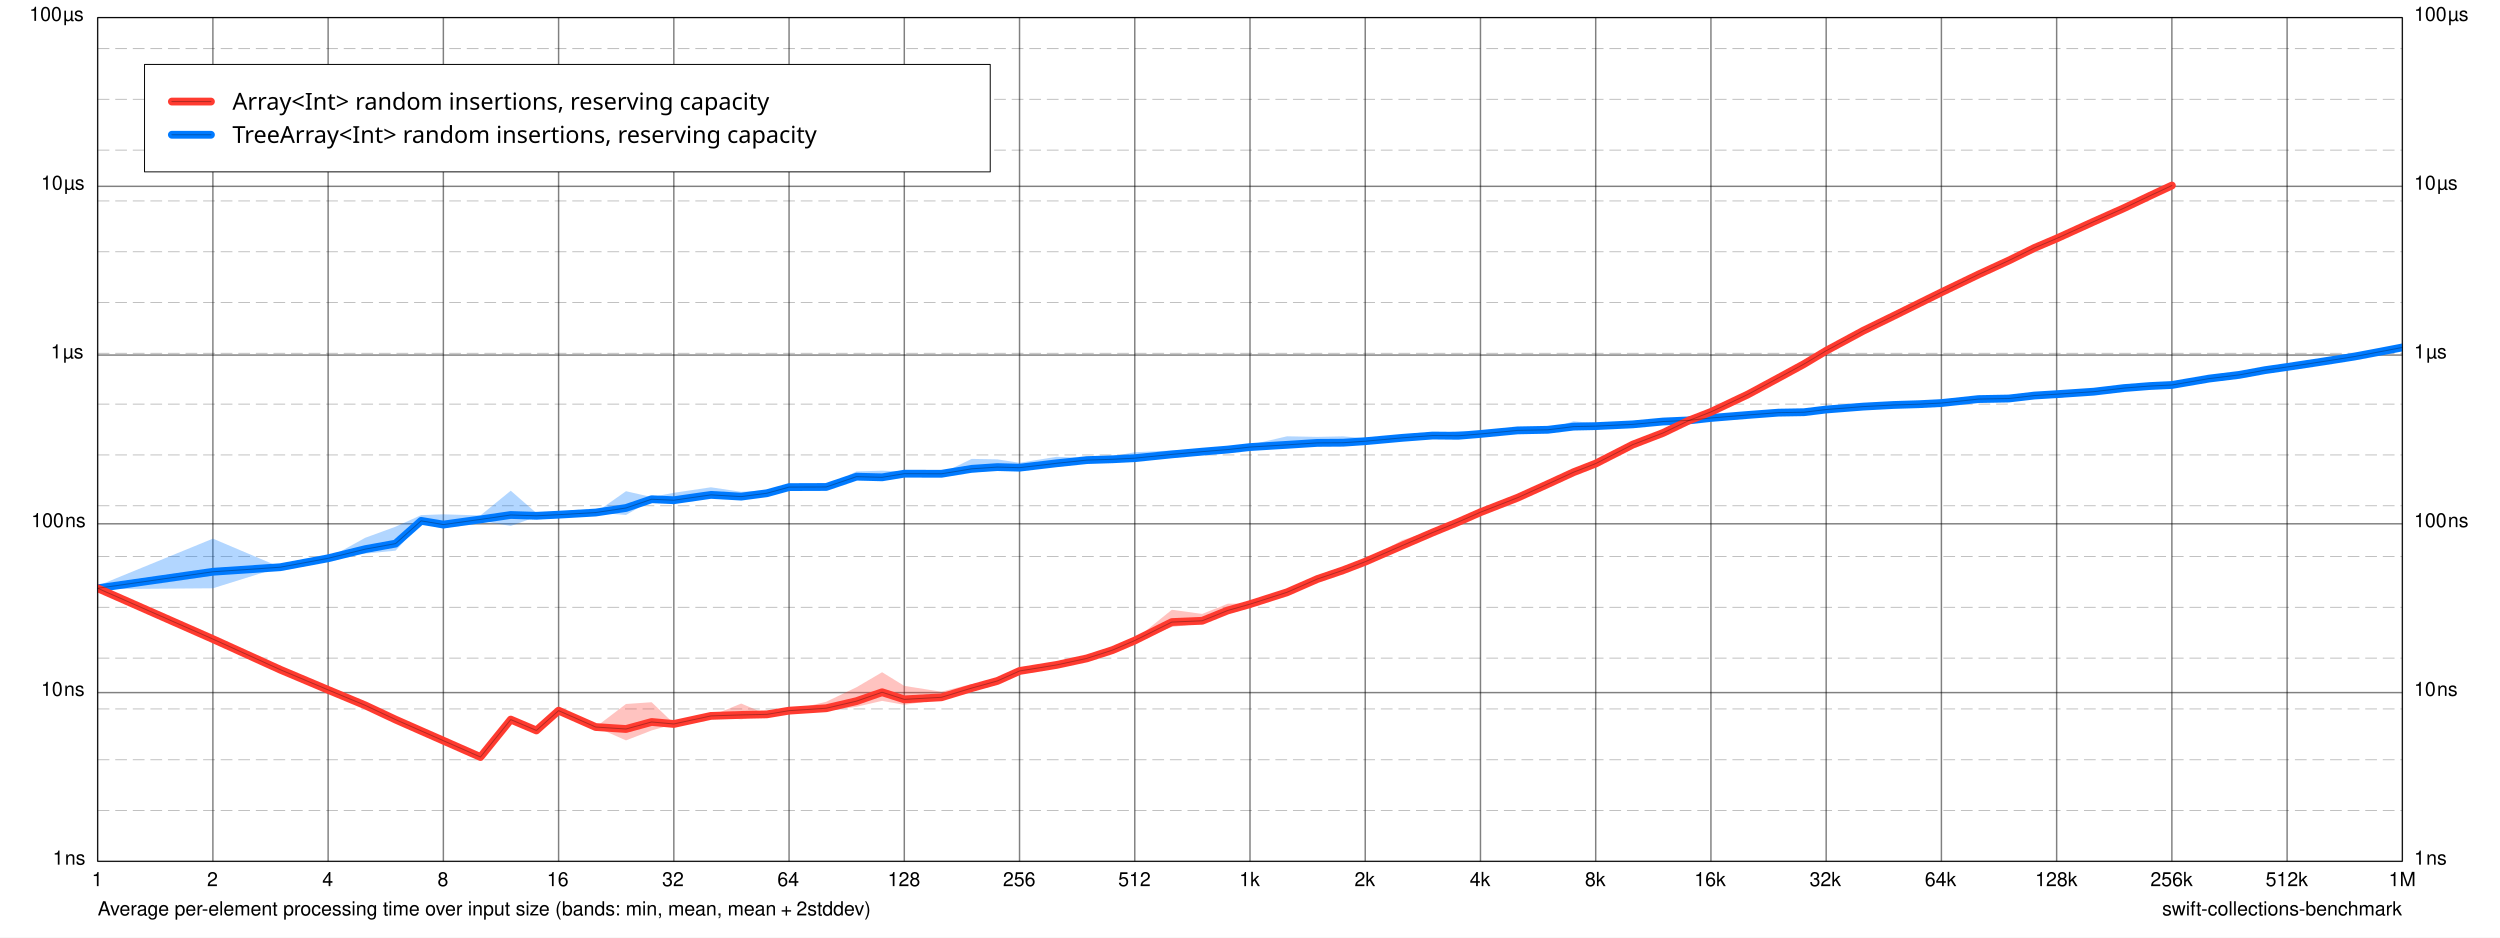
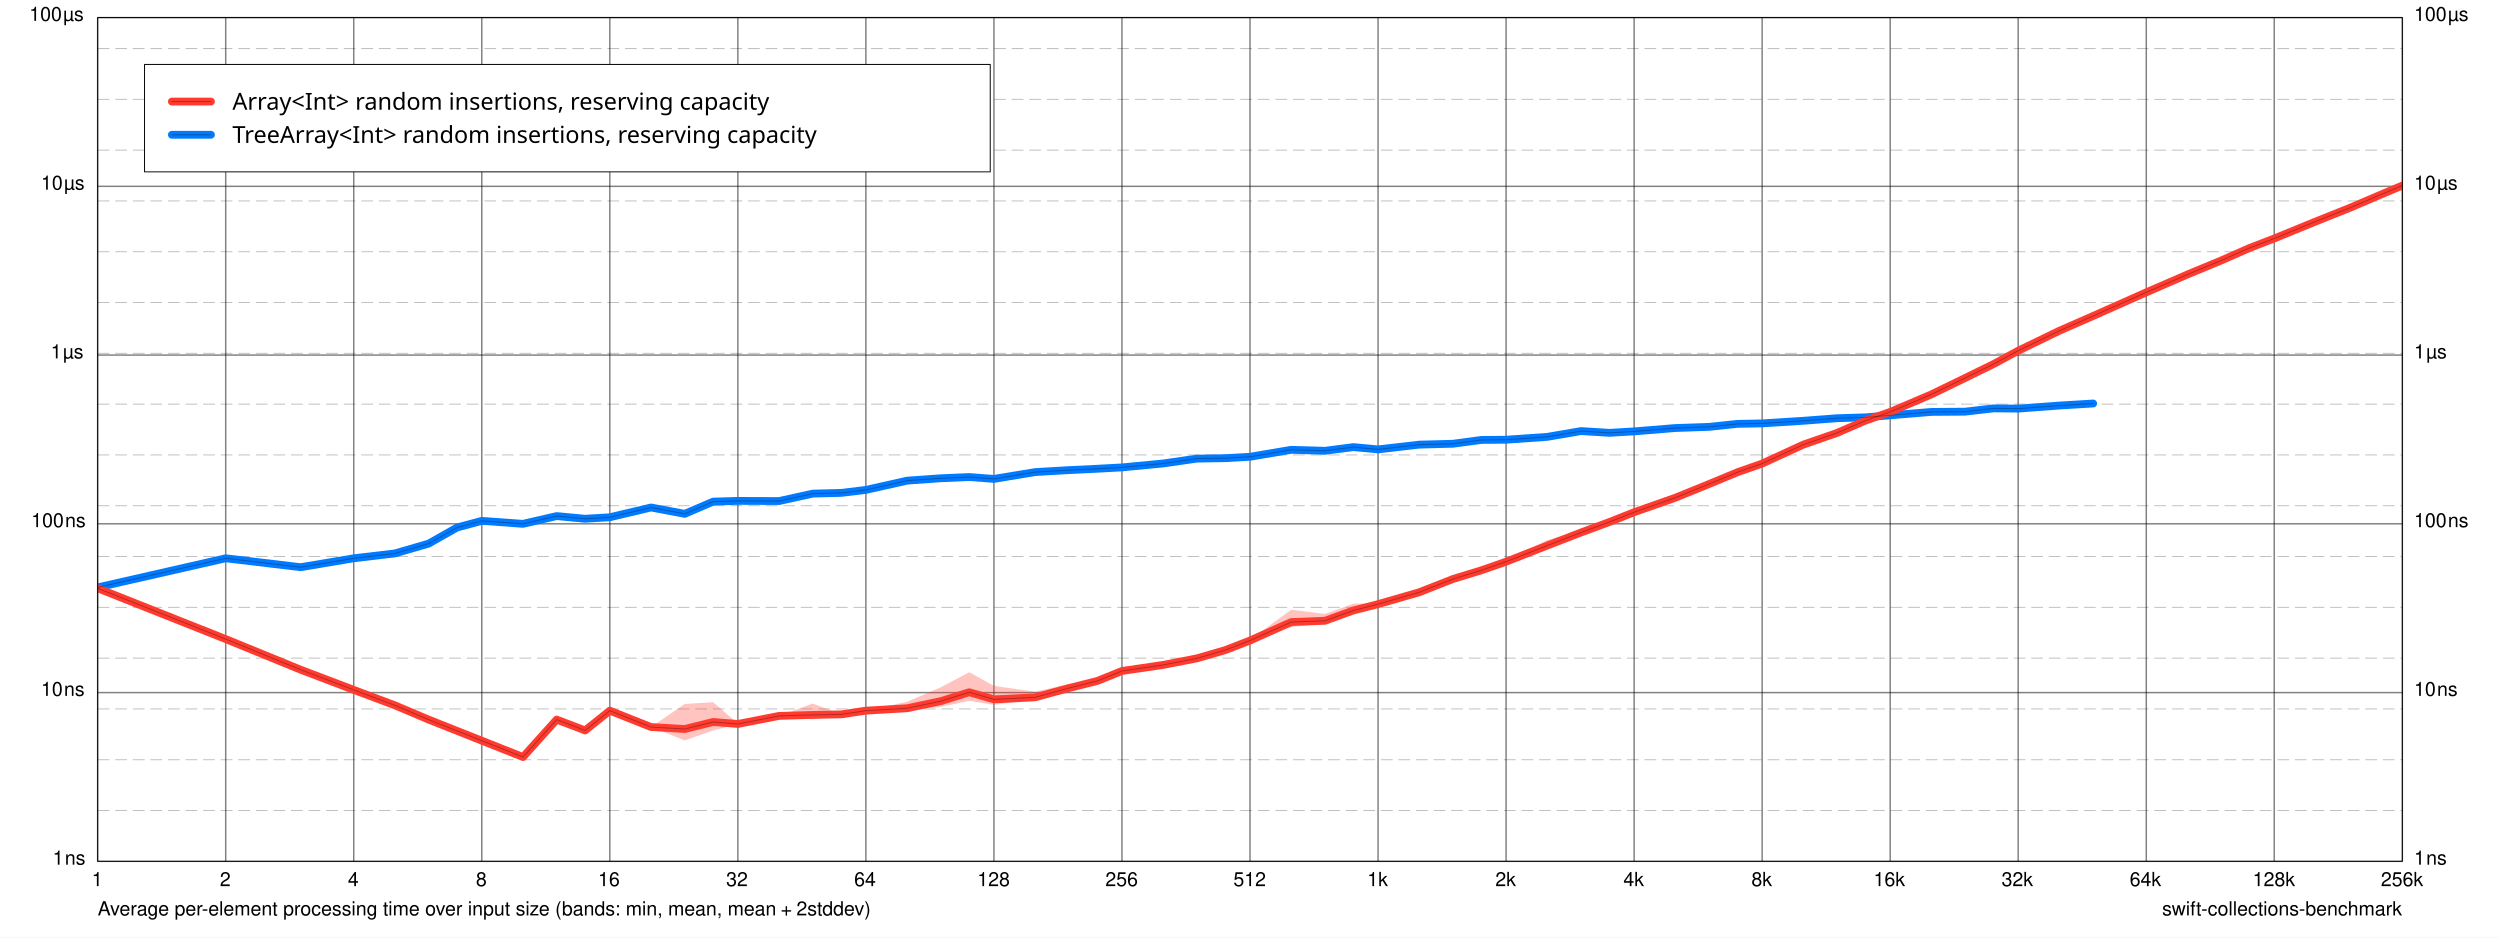
<svg xmlns="http://www.w3.org/2000/svg" xmlns:xlink="http://www.w3.org/1999/xlink" width="1280.0px" height="480.0px" viewBox="0.0 0.0 1280.0 480.0" version="1.1">
  <path d="M 0 0 L 0 480 L 1280 480 L 1280 0 z" fill="#FFFFFF" fill-opacity="1.0" stroke="none" />
  <text x="50" y="468.7" font-family="Helvetica" font-size="10" font-weight="normal" font-style="normal" fill="#000000" fill-opacity="1">Average per-element processing time over input size (bands: min, mean, mean + 2stddev)</text>
  <a xlink:href="https://github.com/apple/swift-collections-benchmark">
    <text x="1107" y="468.7" font-family="Helvetica" font-size="10" font-weight="normal" font-style="normal" fill="#000000" fill-opacity="1">swift-collections-benchmark</text>
  </a>
  <path d="M 50 9 L 50 441" fill="none" stroke-width="0.75" stroke="#000000" stroke-opacity="0.498" stroke-linecap="butt" stroke-linejoin="round" />
  <text x="47" y="453.7" font-family="Helvetica" font-size="10" font-weight="normal" font-style="normal" fill="#000000" fill-opacity="1">1</text>
-   <path d="M 109 9 L 109 441" fill="none" stroke-width="0.75" stroke="#000000" stroke-opacity="0.498" stroke-linecap="butt" stroke-linejoin="round" />
-   <text x="106" y="453.7" font-family="Helvetica" font-size="10" font-weight="normal" font-style="normal" fill="#000000" fill-opacity="1">2</text>
-   <path d="M 168 9 L 168 441" fill="none" stroke-width="0.75" stroke="#000000" stroke-opacity="0.498" stroke-linecap="butt" stroke-linejoin="round" />
-   <text x="165" y="453.7" font-family="Helvetica" font-size="10" font-weight="normal" font-style="normal" fill="#000000" fill-opacity="1">4</text>
-   <path d="M 227 9 L 227 441" fill="none" stroke-width="0.75" stroke="#000000" stroke-opacity="0.498" stroke-linecap="butt" stroke-linejoin="round" />
-   <text x="224" y="453.7" font-family="Helvetica" font-size="10" font-weight="normal" font-style="normal" fill="#000000" fill-opacity="1">8</text>
-   <path d="M 286 9 L 286 441" fill="none" stroke-width="0.75" stroke="#000000" stroke-opacity="0.498" stroke-linecap="butt" stroke-linejoin="round" />
-   <text x="280" y="453.7" font-family="Helvetica" font-size="10" font-weight="normal" font-style="normal" fill="#000000" fill-opacity="1">16</text>
-   <path d="M 345 9 L 345 441" fill="none" stroke-width="0.75" stroke="#000000" stroke-opacity="0.498" stroke-linecap="butt" stroke-linejoin="round" />
-   <text x="339" y="453.7" font-family="Helvetica" font-size="10" font-weight="normal" font-style="normal" fill="#000000" fill-opacity="1">32</text>
-   <path d="M 404 9 L 404 441" fill="none" stroke-width="0.75" stroke="#000000" stroke-opacity="0.498" stroke-linecap="butt" stroke-linejoin="round" />
-   <text x="398" y="453.7" font-family="Helvetica" font-size="10" font-weight="normal" font-style="normal" fill="#000000" fill-opacity="1">64</text>
-   <path d="M 463 9 L 463 441" fill="none" stroke-width="0.75" stroke="#000000" stroke-opacity="0.498" stroke-linecap="butt" stroke-linejoin="round" />
-   <text x="454.5" y="453.7" font-family="Helvetica" font-size="10" font-weight="normal" font-style="normal" fill="#000000" fill-opacity="1">128</text>
-   <path d="M 522 9 L 522 441" fill="none" stroke-width="0.75" stroke="#000000" stroke-opacity="0.498" stroke-linecap="butt" stroke-linejoin="round" />
-   <text x="513.5" y="453.7" font-family="Helvetica" font-size="10" font-weight="normal" font-style="normal" fill="#000000" fill-opacity="1">256</text>
-   <path d="M 581 9 L 581 441" fill="none" stroke-width="0.75" stroke="#000000" stroke-opacity="0.498" stroke-linecap="butt" stroke-linejoin="round" />
-   <text x="572.5" y="453.7" font-family="Helvetica" font-size="10" font-weight="normal" font-style="normal" fill="#000000" fill-opacity="1">512</text>
+   <path d="M 115.56 9 L 115.56 441" fill="none" stroke-width="0.75" stroke="#000000" stroke-opacity="0.498" stroke-linecap="butt" stroke-linejoin="round" />
+   <text x="112.56" y="453.7" font-family="Helvetica" font-size="10" font-weight="normal" font-style="normal" fill="#000000" fill-opacity="1">2</text>
+   <path d="M 181.11 9 L 181.11 441" fill="none" stroke-width="0.75" stroke="#000000" stroke-opacity="0.498" stroke-linecap="butt" stroke-linejoin="round" />
+   <text x="178.11" y="453.7" font-family="Helvetica" font-size="10" font-weight="normal" font-style="normal" fill="#000000" fill-opacity="1">4</text>
+   <path d="M 246.67 9 L 246.67 441" fill="none" stroke-width="0.75" stroke="#000000" stroke-opacity="0.498" stroke-linecap="butt" stroke-linejoin="round" />
+   <text x="243.67" y="453.7" font-family="Helvetica" font-size="10" font-weight="normal" font-style="normal" fill="#000000" fill-opacity="1">8</text>
+   <path d="M 312.22 9 L 312.22 441" fill="none" stroke-width="0.75" stroke="#000000" stroke-opacity="0.498" stroke-linecap="butt" stroke-linejoin="round" />
+   <text x="306.22" y="453.7" font-family="Helvetica" font-size="10" font-weight="normal" font-style="normal" fill="#000000" fill-opacity="1">16</text>
+   <path d="M 377.78 9 L 377.78 441" fill="none" stroke-width="0.75" stroke="#000000" stroke-opacity="0.498" stroke-linecap="butt" stroke-linejoin="round" />
+   <text x="371.78" y="453.7" font-family="Helvetica" font-size="10" font-weight="normal" font-style="normal" fill="#000000" fill-opacity="1">32</text>
+   <path d="M 443.33 9 L 443.33 441" fill="none" stroke-width="0.75" stroke="#000000" stroke-opacity="0.498" stroke-linecap="butt" stroke-linejoin="round" />
+   <text x="437.33" y="453.7" font-family="Helvetica" font-size="10" font-weight="normal" font-style="normal" fill="#000000" fill-opacity="1">64</text>
+   <path d="M 508.89 9 L 508.89 441" fill="none" stroke-width="0.75" stroke="#000000" stroke-opacity="0.498" stroke-linecap="butt" stroke-linejoin="round" />
+   <text x="500.39" y="453.7" font-family="Helvetica" font-size="10" font-weight="normal" font-style="normal" fill="#000000" fill-opacity="1">128</text>
+   <path d="M 574.44 9 L 574.44 441" fill="none" stroke-width="0.75" stroke="#000000" stroke-opacity="0.498" stroke-linecap="butt" stroke-linejoin="round" />
+   <text x="565.94" y="453.7" font-family="Helvetica" font-size="10" font-weight="normal" font-style="normal" fill="#000000" fill-opacity="1">256</text>
  <path d="M 640 9 L 640 441" fill="none" stroke-width="0.75" stroke="#000000" stroke-opacity="0.498" stroke-linecap="butt" stroke-linejoin="round" />
-   <text x="634.5" y="453.7" font-family="Helvetica" font-size="10" font-weight="normal" font-style="normal" fill="#000000" fill-opacity="1">1k</text>
-   <path d="M 699 9 L 699 441" fill="none" stroke-width="0.75" stroke="#000000" stroke-opacity="0.498" stroke-linecap="butt" stroke-linejoin="round" />
-   <text x="693.5" y="453.7" font-family="Helvetica" font-size="10" font-weight="normal" font-style="normal" fill="#000000" fill-opacity="1">2k</text>
-   <path d="M 758 9 L 758 441" fill="none" stroke-width="0.75" stroke="#000000" stroke-opacity="0.498" stroke-linecap="butt" stroke-linejoin="round" />
-   <text x="752.5" y="453.7" font-family="Helvetica" font-size="10" font-weight="normal" font-style="normal" fill="#000000" fill-opacity="1">4k</text>
-   <path d="M 817 9 L 817 441" fill="none" stroke-width="0.75" stroke="#000000" stroke-opacity="0.498" stroke-linecap="butt" stroke-linejoin="round" />
-   <text x="811.5" y="453.7" font-family="Helvetica" font-size="10" font-weight="normal" font-style="normal" fill="#000000" fill-opacity="1">8k</text>
-   <path d="M 876 9 L 876 441" fill="none" stroke-width="0.75" stroke="#000000" stroke-opacity="0.498" stroke-linecap="butt" stroke-linejoin="round" />
-   <text x="867.5" y="453.7" font-family="Helvetica" font-size="10" font-weight="normal" font-style="normal" fill="#000000" fill-opacity="1">16k</text>
-   <path d="M 935 9 L 935 441" fill="none" stroke-width="0.75" stroke="#000000" stroke-opacity="0.498" stroke-linecap="butt" stroke-linejoin="round" />
-   <text x="926.5" y="453.7" font-family="Helvetica" font-size="10" font-weight="normal" font-style="normal" fill="#000000" fill-opacity="1">32k</text>
-   <path d="M 994 9 L 994 441" fill="none" stroke-width="0.75" stroke="#000000" stroke-opacity="0.498" stroke-linecap="butt" stroke-linejoin="round" />
-   <text x="985.5" y="453.7" font-family="Helvetica" font-size="10" font-weight="normal" font-style="normal" fill="#000000" fill-opacity="1">64k</text>
-   <path d="M 1053 9 L 1053 441" fill="none" stroke-width="0.75" stroke="#000000" stroke-opacity="0.498" stroke-linecap="butt" stroke-linejoin="round" />
-   <text x="1042" y="453.7" font-family="Helvetica" font-size="10" font-weight="normal" font-style="normal" fill="#000000" fill-opacity="1">128k</text>
-   <path d="M 1112 9 L 1112 441" fill="none" stroke-width="0.75" stroke="#000000" stroke-opacity="0.498" stroke-linecap="butt" stroke-linejoin="round" />
-   <text x="1101" y="453.7" font-family="Helvetica" font-size="10" font-weight="normal" font-style="normal" fill="#000000" fill-opacity="1">256k</text>
-   <path d="M 1171 9 L 1171 441" fill="none" stroke-width="0.75" stroke="#000000" stroke-opacity="0.498" stroke-linecap="butt" stroke-linejoin="round" />
-   <text x="1160" y="453.7" font-family="Helvetica" font-size="10" font-weight="normal" font-style="normal" fill="#000000" fill-opacity="1">512k</text>
+   <text x="631.5" y="453.7" font-family="Helvetica" font-size="10" font-weight="normal" font-style="normal" fill="#000000" fill-opacity="1">512</text>
+   <path d="M 705.56 9 L 705.56 441" fill="none" stroke-width="0.75" stroke="#000000" stroke-opacity="0.498" stroke-linecap="butt" stroke-linejoin="round" />
+   <text x="700.06" y="453.7" font-family="Helvetica" font-size="10" font-weight="normal" font-style="normal" fill="#000000" fill-opacity="1">1k</text>
+   <path d="M 771.11 9 L 771.11 441" fill="none" stroke-width="0.75" stroke="#000000" stroke-opacity="0.498" stroke-linecap="butt" stroke-linejoin="round" />
+   <text x="765.61" y="453.7" font-family="Helvetica" font-size="10" font-weight="normal" font-style="normal" fill="#000000" fill-opacity="1">2k</text>
+   <path d="M 836.67 9 L 836.67 441" fill="none" stroke-width="0.75" stroke="#000000" stroke-opacity="0.498" stroke-linecap="butt" stroke-linejoin="round" />
+   <text x="831.17" y="453.7" font-family="Helvetica" font-size="10" font-weight="normal" font-style="normal" fill="#000000" fill-opacity="1">4k</text>
+   <path d="M 902.22 9 L 902.22 441" fill="none" stroke-width="0.75" stroke="#000000" stroke-opacity="0.498" stroke-linecap="butt" stroke-linejoin="round" />
+   <text x="896.72" y="453.7" font-family="Helvetica" font-size="10" font-weight="normal" font-style="normal" fill="#000000" fill-opacity="1">8k</text>
+   <path d="M 967.78 9 L 967.78 441" fill="none" stroke-width="0.75" stroke="#000000" stroke-opacity="0.498" stroke-linecap="butt" stroke-linejoin="round" />
+   <text x="959.28" y="453.7" font-family="Helvetica" font-size="10" font-weight="normal" font-style="normal" fill="#000000" fill-opacity="1">16k</text>
+   <path d="M 1033.3 9 L 1033.3 441" fill="none" stroke-width="0.75" stroke="#000000" stroke-opacity="0.498" stroke-linecap="butt" stroke-linejoin="round" />
+   <text x="1024.8" y="453.7" font-family="Helvetica" font-size="10" font-weight="normal" font-style="normal" fill="#000000" fill-opacity="1">32k</text>
+   <path d="M 1098.9 9 L 1098.9 441" fill="none" stroke-width="0.75" stroke="#000000" stroke-opacity="0.498" stroke-linecap="butt" stroke-linejoin="round" />
+   <text x="1090.4" y="453.7" font-family="Helvetica" font-size="10" font-weight="normal" font-style="normal" fill="#000000" fill-opacity="1">64k</text>
+   <path d="M 1164.4 9 L 1164.4 441" fill="none" stroke-width="0.75" stroke="#000000" stroke-opacity="0.498" stroke-linecap="butt" stroke-linejoin="round" />
+   <text x="1153.4" y="453.7" font-family="Helvetica" font-size="10" font-weight="normal" font-style="normal" fill="#000000" fill-opacity="1">128k</text>
  <path d="M 1230 9 L 1230 441" fill="none" stroke-width="0.75" stroke="#000000" stroke-opacity="0.498" stroke-linecap="butt" stroke-linejoin="round" />
-   <text x="1223" y="453.7" font-family="Helvetica" font-size="10" font-weight="normal" font-style="normal" fill="#000000" fill-opacity="1">1M</text>
+   <text x="1219" y="453.7" font-family="Helvetica" font-size="10" font-weight="normal" font-style="normal" fill="#000000" fill-opacity="1">256k</text>
  <path d="M 50 441 L 1230 441" fill="none" stroke-width="0.75" stroke="#000000" stroke-opacity="0.498" stroke-linecap="butt" stroke-linejoin="round" />
  <text x="27" y="442.7" font-family="Helvetica" font-size="10" font-weight="normal" font-style="normal" fill="#000000" fill-opacity="1">1 ns</text>
  <text x="1236" y="442.7" font-family="Helvetica" font-size="10" font-weight="normal" font-style="normal" fill="#000000" fill-opacity="1">1 ns</text>
  <path d="M 50 354.6 L 1230 354.6" fill="none" stroke-width="0.75" stroke="#000000" stroke-opacity="0.498" stroke-linecap="butt" stroke-linejoin="round" />
  <text x="21" y="356.3" font-family="Helvetica" font-size="10" font-weight="normal" font-style="normal" fill="#000000" fill-opacity="1">10 ns</text>
  <text x="1236" y="356.3" font-family="Helvetica" font-size="10" font-weight="normal" font-style="normal" fill="#000000" fill-opacity="1">10 ns</text>
  <path d="M 50 268.2 L 1230 268.2" fill="none" stroke-width="0.75" stroke="#000000" stroke-opacity="0.498" stroke-linecap="butt" stroke-linejoin="round" />
  <text x="16" y="269.9" font-family="Helvetica" font-size="10" font-weight="normal" font-style="normal" fill="#000000" fill-opacity="1">100 ns</text>
  <text x="1236" y="269.9" font-family="Helvetica" font-size="10" font-weight="normal" font-style="normal" fill="#000000" fill-opacity="1">100 ns</text>
  <path d="M 50 181.8 L 1230 181.8" fill="none" stroke-width="0.75" stroke="#000000" stroke-opacity="0.498" stroke-linecap="butt" stroke-linejoin="round" />
  <text x="26" y="183.5" font-family="Helvetica" font-size="10" font-weight="normal" font-style="normal" fill="#000000" fill-opacity="1">1 µs</text>
  <text x="1236" y="183.5" font-family="Helvetica" font-size="10" font-weight="normal" font-style="normal" fill="#000000" fill-opacity="1">1 µs</text>
  <path d="M 50 95.4 L 1230 95.4" fill="none" stroke-width="0.75" stroke="#000000" stroke-opacity="0.498" stroke-linecap="butt" stroke-linejoin="round" />
  <text x="21" y="97.1" font-family="Helvetica" font-size="10" font-weight="normal" font-style="normal" fill="#000000" fill-opacity="1">10 µs</text>
  <text x="1236" y="97.1" font-family="Helvetica" font-size="10" font-weight="normal" font-style="normal" fill="#000000" fill-opacity="1">10 µs</text>
  <path d="M 50 9 L 1230 9" fill="none" stroke-width="0.75" stroke="#000000" stroke-opacity="0.498" stroke-linecap="butt" stroke-linejoin="round" />
  <text x="15" y="10.7" font-family="Helvetica" font-size="10" font-weight="normal" font-style="normal" fill="#000000" fill-opacity="1">100 µs</text>
  <text x="1236" y="10.7" font-family="Helvetica" font-size="10" font-weight="normal" font-style="normal" fill="#000000" fill-opacity="1">100 µs</text>
  <path d="M 50 414.99 L 1230 414.99" fill="none" stroke-width="0.5" stroke="#000000" stroke-opacity="0.259" stroke-linecap="butt" stroke-linejoin="round" stroke-dasharray="6 3" stroke-dashoffset="0" />
  <path d="M 50 388.98 L 1230 388.98" fill="none" stroke-width="0.5" stroke="#000000" stroke-opacity="0.259" stroke-linecap="butt" stroke-linejoin="round" stroke-dasharray="6 3" stroke-dashoffset="0" />
  <path d="M 50 362.97 L 1230 362.97" fill="none" stroke-width="0.5" stroke="#000000" stroke-opacity="0.259" stroke-linecap="butt" stroke-linejoin="round" stroke-dasharray="6 3" stroke-dashoffset="0" />
  <path d="M 50 336.96 L 1230 336.96" fill="none" stroke-width="0.5" stroke="#000000" stroke-opacity="0.259" stroke-linecap="butt" stroke-linejoin="round" stroke-dasharray="6 3" stroke-dashoffset="0" />
  <path d="M 50 310.96 L 1230 310.96" fill="none" stroke-width="0.5" stroke="#000000" stroke-opacity="0.259" stroke-linecap="butt" stroke-linejoin="round" stroke-dasharray="6 3" stroke-dashoffset="0" />
  <path d="M 50 284.95 L 1230 284.95" fill="none" stroke-width="0.5" stroke="#000000" stroke-opacity="0.259" stroke-linecap="butt" stroke-linejoin="round" stroke-dasharray="6 3" stroke-dashoffset="0" />
  <path d="M 50 258.94 L 1230 258.94" fill="none" stroke-width="0.5" stroke="#000000" stroke-opacity="0.259" stroke-linecap="butt" stroke-linejoin="round" stroke-dasharray="6 3" stroke-dashoffset="0" />
  <path d="M 50 232.93 L 1230 232.93" fill="none" stroke-width="0.5" stroke="#000000" stroke-opacity="0.259" stroke-linecap="butt" stroke-linejoin="round" stroke-dasharray="6 3" stroke-dashoffset="0" />
  <path d="M 50 206.92 L 1230 206.92" fill="none" stroke-width="0.5" stroke="#000000" stroke-opacity="0.259" stroke-linecap="butt" stroke-linejoin="round" stroke-dasharray="6 3" stroke-dashoffset="0" />
  <path d="M 50 180.91 L 1230 180.91" fill="none" stroke-width="0.5" stroke="#000000" stroke-opacity="0.259" stroke-linecap="butt" stroke-linejoin="round" stroke-dasharray="6 3" stroke-dashoffset="0" />
  <path d="M 50 154.9 L 1230 154.9" fill="none" stroke-width="0.5" stroke="#000000" stroke-opacity="0.259" stroke-linecap="butt" stroke-linejoin="round" stroke-dasharray="6 3" stroke-dashoffset="0" />
  <path d="M 50 128.89 L 1230 128.89" fill="none" stroke-width="0.5" stroke="#000000" stroke-opacity="0.259" stroke-linecap="butt" stroke-linejoin="round" stroke-dasharray="6 3" stroke-dashoffset="0" />
  <path d="M 50 102.88 L 1230 102.88" fill="none" stroke-width="0.5" stroke="#000000" stroke-opacity="0.259" stroke-linecap="butt" stroke-linejoin="round" stroke-dasharray="6 3" stroke-dashoffset="0" />
  <path d="M 50 76.874 L 1230 76.874" fill="none" stroke-width="0.5" stroke="#000000" stroke-opacity="0.259" stroke-linecap="butt" stroke-linejoin="round" stroke-dasharray="6 3" stroke-dashoffset="0" />
  <path d="M 50 50.865 L 1230 50.865" fill="none" stroke-width="0.5" stroke="#000000" stroke-opacity="0.259" stroke-linecap="butt" stroke-linejoin="round" stroke-dasharray="6 3" stroke-dashoffset="0" />
  <path d="M 50 24.856 L 1230 24.856" fill="none" stroke-width="0.5" stroke="#000000" stroke-opacity="0.259" stroke-linecap="butt" stroke-linejoin="round" stroke-dasharray="6 3" stroke-dashoffset="0" />
  <path d="M 74 33 L 74 88 L 507 88 L 507 33 z" fill="#FFFFFF" fill-opacity="1.0" stroke="none" />
  <clipPath id="clip-0">
    <path d="M 50 9 L 50 441 L 1230 441 L 1230 9 z" />
  </clipPath>
  <g clip-path="url(#clip-0)">
-     <path d="M 50 299.94L 109 275.78L 143.51 290.41L 168 285.84L 186.99 275.34L 202.51 269.68L 215.63 263.74L 227 263.33L 245.99 263.9L 261.51 251.24L 274.63 262.69L 286 262.34L 304.99 262.42L 320.51 251.5L 333.63 254.5L 345 252.31L 363.99 249.49L 379.51 251.81L 392.63 251.01L 404 249.19L 422.99 249.16L 438.51 241.37L 451.63 240.99L 463 241.49L 481.99 242.45L 497.51 234.96L 510.63 235.18L 522 236.96L 540.99 233.87L 556.51 234.62L 569.63 233.53L 581 231.54L 599.99 230.64L 615.51 229.98L 628.63 228.9L 640 227.76L 658.99 223.38L 674.51 223.68L 687.63 223.4L 699 224.39L 717.99 223.99L 733.51 222.33L 746.63 220.64L 758 221.33L 776.99 219.98L 792.51 219.61L 805.63 215.72L 817 216.67L 835.99 216.66L 851.51 215.8L 864.63 214.82L 876 213.46L 894.99 211.46L 910.51 209.89L 923.63 210.69L 935 209.43L 953.99 207.45L 969.51 206.83L 982.63 206.17L 994 206L 1013 203.1L 1028.5 203.73L 1041.6 201.5L 1053 201.33L 1072 200.37L 1087.5 198.12L 1100.6 197.52L 1112 196.66L 1131 192.79L 1146.5 191.52L 1159.6 189.19L 1171 187.09L 1190 184.73L 1205.5 182.37L 1218.6 179.85L 1230 177.53L 1230 178L 1218.6 180.16L 1205.5 182.62L 1190 185.11L 1171 188.17L 1159.6 189.65L 1146.5 192.1L 1131 194.21L 1112 197.27L 1100.6 197.71L 1087.5 198.89L 1072 200.6L 1053 201.99L 1041.6 202.89L 1028.5 204.15L 1013 204.78L 994 206.49L 982.63 207.21L 969.51 207.54L 953.99 208.44L 935 209.76L 923.63 211.18L 910.51 211.79L 894.99 212.81L 876 214.19L 864.63 215.38L 851.51 215.83L 835.99 217.49L 817 218.73L 805.63 219.43L 792.51 220.21L 776.99 220.5L 758 222.48L 746.63 224.04L 733.51 223.24L 717.99 224.24L 699 226.45L 687.63 227.9L 674.51 227.92L 658.99 229.42L 640 229.31L 628.63 230.63L 615.51 231.71L 599.99 233.38L 581 235.72L 569.63 235.74L 556.51 235.91L 540.99 238.45L 522 240.37L 510.63 240.66L 497.51 242.01L 481.99 242.63L 463 242.89L 451.63 245.67L 438.51 245.05L 422.99 249.39L 404 249.48L 392.63 253.1L 379.51 255.17L 363.99 254.85L 345 257.55L 333.63 256.01L 320.51 263.67L 304.99 262.42L 286 263.95L 274.63 264.6L 261.51 269.28L 245.99 266.69L 227 270.62L 215.63 267.77L 202.51 281.94L 186.99 283.45L 168 285.84L 143.51 290.41L 109 301.2L 50 301.66" fill="#007AFF" fill-opacity="0.302" stroke="none" />
-     <path d="M 50 299.94L 109 325.95L 143.51 342.88L 168 351.96L 186.99 361.14L 202.51 367.18L 215.63 372.96L 227 377.97L 245.99 386.34L 261.51 368.43L 274.63 373.36L 286 363.86L 304.99 372.24L 320.51 360.44L 333.63 359.54L 345 370.42L 363.99 366.54L 379.51 360.21L 392.63 365.75L 404 363.86L 422.99 359.32L 438.51 351.88L 451.63 344.18L 463 351.17L 481.99 354.16L 497.51 350.2L 510.63 348.65L 522 341.66L 540.99 339.51L 556.51 337.08L 569.63 332.29L 581 327.53L 599.99 312.2L 615.51 314.33L 628.63 309.09L 640 309L 658.99 302.67L 674.51 295.33L 687.63 291.93L 699 287.07L 717.99 276.52L 733.51 271.64L 746.63 265.75L 758 260.9L 776.99 254.15L 792.51 247.09L 805.63 241.71L 817 236.59L 835.99 226.87L 851.51 221.12L 864.63 213.3L 876 210.2L 894.99 201.57L 910.51 193.07L 923.63 186.32L 935 178.48L 953.99 167.67L 969.51 161.49L 982.63 155.21L 994 149.24L 1013 140.48L 1028.5 133.23L 1041.6 126.31L 1053 121.87L 1072 113.36L 1087.5 106.53L 1100.6 100.17L 1112 94.594L 1112 95.137L 1100.6 100.36L 1087.5 106.55L 1072 113.5L 1053 122.19L 1041.6 127.18L 1028.5 133.45L 1013 140.54L 994 149.83L 982.63 155.31L 969.51 161.86L 953.99 169.95L 935 179.98L 923.63 186.43L 910.51 193.71L 894.99 202.02L 876 211.15L 864.63 216.07L 851.51 221.84L 835.99 227.9L 817 237.6L 805.63 241.81L 792.51 248.08L 776.99 255.08L 758 262.74L 746.63 267.81L 733.51 273L 717.99 280.35L 699 287.78L 687.63 292L 674.51 296.85L 658.99 303.44L 640 309.43L 628.63 313.85L 615.51 319.16L 599.99 321.01L 581 328.1L 569.63 333.04L 556.51 337.08L 540.99 340.78L 522 344.23L 510.63 348.65L 497.51 353.07L 481.99 358.09L 463 360.87L 451.63 358.85L 438.51 361.87L 422.99 363.86L 404 363.86L 392.63 365.75L 379.51 368.32L 363.99 366.54L 345 370.76L 333.63 373.99L 320.51 379.08L 304.99 372.24L 286 363.86L 274.63 374.22L 261.51 368.43L 245.99 388.06L 227 379.68L 215.63 374.67L 202.51 368.89L 186.99 361.14L 168 353.67L 143.51 342.88L 109 327.66L 50 301.66" fill="#FF3B30" fill-opacity="0.302" stroke="none" />
-     <path d="M 50 301.2L 109 292.74L 143.51 290.41L 168 285.84L 186.99 281.16L 202.51 278.33L 215.63 266.68L 227 268.58L 245.99 265.94L 261.51 263.67L 274.63 264.09L 286 263.52L 304.99 262.42L 320.51 260.09L 333.63 255.61L 345 256.11L 363.99 253.38L 379.51 254.27L 392.63 252.54L 404 249.4L 422.99 249.33L 438.51 244.05L 451.63 244.39L 463 242.52L 481.99 242.58L 497.51 240.04L 510.63 239.15L 522 239.45L 540.99 237.2L 556.51 235.57L 569.63 235.15L 581 234.58L 599.99 232.64L 615.51 231.25L 628.63 230.17L 640 228.9L 658.99 227.75L 674.51 226.76L 687.63 226.67L 699 225.9L 717.99 224.17L 733.51 223L 746.63 223.12L 758 222.18L 776.99 220.36L 792.51 220.05L 805.63 218.43L 817 218.18L 835.99 217.27L 851.51 215.82L 864.63 215.24L 876 214L 894.99 212.45L 910.51 211.28L 923.63 211.05L 935 209.67L 953.99 208.18L 969.51 207.35L 982.63 206.94L 994 206.36L 1013 204.33L 1028.5 204.04L 1041.6 202.52L 1053 201.82L 1072 200.54L 1087.5 198.69L 1100.6 197.66L 1112 197.11L 1131 193.84L 1146.5 191.94L 1159.6 189.53L 1171 187.89L 1190 185.01L 1205.5 182.55L 1218.6 180.08L 1230 177.88" fill="none" stroke-width="4" stroke="#007AFF" stroke-opacity="1" stroke-linecap="round" stroke-linejoin="round" />
-     <path d="M 50 301.2L 109 327.21L 143.51 342.88L 168 353.22L 186.99 361.14L 202.51 368.43L 215.63 374.22L 227 379.23L 245.99 387.6L 261.51 368.43L 274.63 373.99L 286 363.86L 304.99 372.24L 320.51 373.25L 333.63 369.65L 345 370.67L 363.99 366.54L 379.51 366.03L 392.63 365.75L 404 363.86L 422.99 362.62L 438.51 358.99L 451.63 354.43L 463 358.08L 481.99 357.02L 497.51 352.3L 510.63 348.65L 522 343.54L 540.99 340.44L 556.51 337.08L 569.63 332.84L 581 327.95L 599.99 318.5L 615.51 317.84L 628.63 312.55L 640 309.32L 658.99 303.24L 674.51 296.45L 687.63 291.98L 699 287.59L 717.99 279.31L 733.51 272.64L 746.63 267.26L 758 262.25L 776.99 254.84L 792.51 247.82L 805.63 241.78L 817 237.34L 835.99 227.63L 851.51 221.65L 864.63 215.33L 876 210.9L 894.99 201.91L 910.51 193.54L 923.63 186.4L 935 179.58L 953.99 169.34L 969.51 161.76L 982.63 155.28L 994 149.67L 1013 140.52L 1028.5 133.39L 1041.6 126.95L 1053 122.1L 1072 113.46L 1087.5 106.55L 1100.6 100.31L 1112 94.994" fill="none" stroke-width="4" stroke="#FF3B30" stroke-opacity="1" stroke-linecap="round" stroke-linejoin="round" />
-     <path d="M 50 301.2L 109 292.74L 143.51 290.41L 168 285.84L 186.99 281.16L 202.51 278.33L 215.63 266.68L 227 268.58L 245.99 265.94L 261.51 263.67L 274.63 264.09L 286 263.52L 304.99 262.42L 320.51 260.09L 333.63 255.61L 345 256.11L 363.99 253.38L 379.51 254.27L 392.63 252.54L 404 249.4L 422.99 249.33L 438.51 244.05L 451.63 244.39L 463 242.52L 481.99 242.58L 497.51 240.04L 510.63 239.15L 522 239.45L 540.99 237.2L 556.51 235.57L 569.63 235.15L 581 234.58L 599.99 232.64L 615.51 231.25L 628.63 230.17L 640 228.9L 658.99 227.75L 674.51 226.76L 687.63 226.67L 699 225.9L 717.99 224.17L 733.51 223L 746.63 223.12L 758 222.18L 776.99 220.36L 792.51 220.05L 805.63 218.43L 817 218.18L 835.99 217.27L 851.51 215.82L 864.63 215.24L 876 214L 894.99 212.45L 910.51 211.28L 923.63 211.05L 935 209.67L 953.99 208.18L 969.51 207.35L 982.63 206.94L 994 206.36L 1013 204.33L 1028.5 204.04L 1041.6 202.52L 1053 201.82L 1072 200.54L 1087.5 198.69L 1100.6 197.66L 1112 197.11L 1131 193.84L 1146.5 191.94L 1159.6 189.53L 1171 187.89L 1190 185.01L 1205.5 182.55L 1218.6 180.08L 1230 177.88" fill="none" stroke-width="0.5" stroke="#000000" stroke-opacity="0.302" stroke-linecap="round" stroke-linejoin="round" />
-     <path d="M 50 301.2L 109 327.21L 143.51 342.88L 168 353.22L 186.99 361.14L 202.51 368.43L 215.63 374.22L 227 379.23L 245.99 387.6L 261.51 368.43L 274.63 373.99L 286 363.86L 304.99 372.24L 320.51 373.25L 333.63 369.65L 345 370.67L 363.99 366.54L 379.51 366.03L 392.63 365.75L 404 363.86L 422.99 362.62L 438.51 358.99L 451.63 354.43L 463 358.08L 481.99 357.02L 497.51 352.3L 510.63 348.65L 522 343.54L 540.99 340.44L 556.51 337.08L 569.63 332.84L 581 327.95L 599.99 318.5L 615.51 317.84L 628.63 312.55L 640 309.32L 658.99 303.24L 674.51 296.45L 687.63 291.98L 699 287.59L 717.99 279.31L 733.51 272.64L 746.63 267.26L 758 262.25L 776.99 254.84L 792.51 247.82L 805.63 241.78L 817 237.34L 835.99 227.63L 851.51 221.65L 864.63 215.33L 876 210.9L 894.99 201.91L 910.51 193.54L 923.63 186.4L 935 179.58L 953.99 169.34L 969.51 161.76L 982.63 155.28L 994 149.67L 1013 140.52L 1028.5 133.39L 1041.6 126.95L 1053 122.1L 1072 113.46L 1087.5 106.55L 1100.6 100.31L 1112 94.994" fill="none" stroke-width="0.5" stroke="#000000" stroke-opacity="0.302" stroke-linecap="round" stroke-linejoin="round" />
+     <path d="M 50 300.75L 115.56 285.84L 153.9 290.41L 181.11 285.84L 202.22 283.34L 219.46 278.33L 234.04 270.07L 246.67 266.68L 267.77 268.2L 285.01 264.23L 299.59 265.61L 312.22 264.84L 333.33 259.83L 350.57 263.09L 365.15 256.82L 377.78 256.46L 398.88 256.54L 416.13 252.73L 430.7 252.36L 443.33 250.83L 464.44 246.1L 481.68 244.87L 496.26 244.24L 508.89 245.2L 529.99 241.71L 547.24 240.7L 561.82 240L 574.44 239.31L 595.55 237.3L 612.79 234.81L 627.37 234.58L 640 233.87L 661.1 230.3L 678.35 230.81L 692.93 228.92L 705.56 230.09L 726.66 227.65L 743.9 227.2L 758.48 225.25L 771.11 225.14L 792.22 223.67L 809.46 220.71L 824.04 221.61L 836.67 220.87L 857.77 219.15L 875.01 218.56L 889.59 217.01L 902.22 216.78L 923.33 215.44L 940.57 214.13L 955.15 213.68L 967.78 212.64L 988.88 210.91L 1006.1 210.78L 1020.7 209.08L 1033.3 209.21L 1054.4 207.64L 1071.7 206.59L 1071.7 206.59L 1054.4 207.64L 1033.3 209.21L 1020.7 209.08L 1006.1 210.78L 988.88 210.91L 967.78 212.64L 955.15 213.68L 940.57 214.13L 923.33 215.44L 902.22 216.78L 889.59 217.01L 875.01 218.56L 857.77 219.15L 836.67 220.87L 824.04 221.61L 809.46 220.71L 792.22 223.67L 771.11 225.14L 758.48 225.25L 743.9 227.2L 726.66 227.65L 705.56 230.09L 692.93 228.92L 678.35 230.81L 661.1 230.3L 640 233.87L 627.37 234.58L 612.79 234.81L 595.55 237.3L 574.44 239.31L 561.82 240L 547.24 240.7L 529.99 241.71L 508.89 245.2L 496.26 244.24L 481.68 244.87L 464.44 246.1L 443.33 250.83L 430.7 252.36L 416.13 252.73L 398.88 256.54L 377.78 256.46L 365.15 256.82L 350.57 263.09L 333.33 259.83L 312.22 264.84L 299.59 265.61L 285.01 264.23L 267.77 268.2L 246.67 266.68L 234.04 270.07L 219.46 278.33L 202.22 283.34L 181.11 285.84L 153.9 290.41L 115.56 285.84L 50 300.75" fill="#007AFF" fill-opacity="0.302" stroke="none" />
+     <path d="M 50 299.94L 115.56 325.95L 153.9 342.88L 181.11 351.96L 202.22 361.14L 219.46 367.18L 234.04 372.96L 246.67 377.97L 267.77 386.34L 285.01 368.43L 299.59 373.36L 312.22 363.86L 333.33 372.24L 350.57 360.44L 365.15 359.54L 377.78 370.42L 398.88 366.54L 416.13 360.21L 430.7 365.75L 443.33 363.86L 464.44 359.32L 481.68 351.88L 496.26 344.18L 508.89 351.17L 529.99 354.16L 547.24 350.2L 561.82 348.65L 574.44 341.66L 595.55 339.51L 612.79 337.08L 627.37 332.29L 640 327.53L 661.1 312.2L 678.35 314.33L 692.93 309.09L 705.56 309L 726.66 302.67L 743.9 295.33L 758.48 291.93L 771.11 287.07L 792.22 276.52L 809.46 271.64L 824.04 265.75L 836.67 260.9L 857.77 254.15L 875.01 247.09L 889.59 241.71L 902.22 236.59L 923.33 226.87L 940.57 221.12L 955.15 213.3L 967.78 210.2L 988.88 201.57L 1006.1 193.07L 1020.7 186.32L 1033.3 178.48L 1054.4 167.67L 1071.7 161.49L 1086.3 155.21L 1098.9 149.24L 1120 140.48L 1137.2 133.23L 1151.8 126.31L 1164.4 121.87L 1185.5 113.36L 1202.8 106.53L 1217.4 100.17L 1230 94.594L 1230 95.137L 1217.4 100.36L 1202.8 106.55L 1185.5 113.5L 1164.4 122.19L 1151.8 127.18L 1137.2 133.45L 1120 140.54L 1098.9 149.83L 1086.3 155.31L 1071.7 161.86L 1054.4 169.95L 1033.3 179.98L 1020.7 186.43L 1006.1 193.71L 988.88 202.02L 967.78 211.15L 955.15 216.07L 940.57 221.84L 923.33 227.9L 902.22 237.6L 889.59 241.81L 875.01 248.08L 857.77 255.08L 836.67 262.74L 824.04 267.81L 809.46 273L 792.22 280.35L 771.11 287.78L 758.48 292L 743.9 296.85L 726.66 303.44L 705.56 309.43L 692.93 313.85L 678.35 319.16L 661.1 321.01L 640 328.1L 627.37 333.04L 612.79 337.08L 595.55 340.78L 574.44 344.23L 561.82 348.65L 547.24 353.07L 529.99 358.09L 508.89 360.87L 496.26 358.85L 481.68 361.87L 464.44 363.86L 443.33 363.86L 430.7 365.75L 416.13 368.32L 398.88 366.54L 377.78 370.76L 365.15 373.99L 350.57 379.08L 333.33 372.24L 312.22 363.86L 299.59 374.22L 285.01 368.43L 267.77 388.06L 246.67 379.68L 234.04 374.67L 219.46 368.89L 202.22 361.14L 181.11 353.67L 153.9 342.88L 115.56 327.66L 50 301.66" fill="#FF3B30" fill-opacity="0.302" stroke="none" />
+     <path d="M 50 300.75L 115.56 285.84L 153.9 290.41L 181.11 285.84L 202.22 283.34L 219.46 278.33L 234.04 270.07L 246.67 266.68L 267.77 268.2L 285.01 264.23L 299.59 265.61L 312.22 264.84L 333.33 259.83L 350.57 263.09L 365.15 256.82L 377.78 256.46L 398.88 256.54L 416.13 252.73L 430.7 252.36L 443.33 250.83L 464.44 246.1L 481.68 244.87L 496.26 244.24L 508.89 245.2L 529.99 241.71L 547.24 240.7L 561.82 240L 574.44 239.31L 595.55 237.3L 612.79 234.81L 627.37 234.58L 640 233.87L 661.1 230.3L 678.35 230.81L 692.93 228.92L 705.56 230.09L 726.66 227.65L 743.9 227.2L 758.48 225.25L 771.11 225.14L 792.22 223.67L 809.46 220.71L 824.04 221.61L 836.67 220.87L 857.77 219.15L 875.01 218.56L 889.59 217.01L 902.22 216.78L 923.33 215.44L 940.57 214.13L 955.15 213.68L 967.78 212.64L 988.88 210.91L 1006.1 210.78L 1020.7 209.08L 1033.3 209.21L 1054.4 207.64L 1071.7 206.59" fill="none" stroke-width="4" stroke="#007AFF" stroke-opacity="1" stroke-linecap="round" stroke-linejoin="round" />
+     <path d="M 50 301.2L 115.56 327.21L 153.9 342.88L 181.11 353.22L 202.22 361.14L 219.46 368.43L 234.04 374.22L 246.67 379.23L 267.77 387.6L 285.01 368.43L 299.59 373.99L 312.22 363.86L 333.33 372.24L 350.57 373.25L 365.15 369.65L 377.78 370.67L 398.88 366.54L 416.13 366.03L 430.7 365.75L 443.33 363.86L 464.44 362.62L 481.68 358.99L 496.26 354.43L 508.89 358.08L 529.99 357.02L 547.24 352.3L 561.82 348.65L 574.44 343.54L 595.55 340.44L 612.79 337.08L 627.37 332.84L 640 327.95L 661.1 318.5L 678.35 317.84L 692.93 312.55L 705.56 309.32L 726.66 303.24L 743.9 296.45L 758.48 291.98L 771.11 287.59L 792.22 279.31L 809.46 272.64L 824.04 267.26L 836.67 262.25L 857.77 254.84L 875.01 247.82L 889.59 241.78L 902.22 237.34L 923.33 227.63L 940.57 221.65L 955.15 215.33L 967.78 210.9L 988.88 201.91L 1006.1 193.54L 1020.7 186.4L 1033.3 179.58L 1054.4 169.34L 1071.7 161.76L 1086.3 155.28L 1098.9 149.67L 1120 140.52L 1137.2 133.39L 1151.8 126.95L 1164.4 122.1L 1185.5 113.46L 1202.8 106.55L 1217.4 100.31L 1230 94.994" fill="none" stroke-width="4" stroke="#FF3B30" stroke-opacity="1" stroke-linecap="round" stroke-linejoin="round" />
+     <path d="M 50 300.75L 115.56 285.84L 153.9 290.41L 181.11 285.84L 202.22 283.34L 219.46 278.33L 234.04 270.07L 246.67 266.68L 267.77 268.2L 285.01 264.23L 299.59 265.61L 312.22 264.84L 333.33 259.83L 350.57 263.09L 365.15 256.82L 377.78 256.46L 398.88 256.54L 416.13 252.73L 430.7 252.36L 443.33 250.83L 464.44 246.1L 481.68 244.87L 496.26 244.24L 508.89 245.2L 529.99 241.71L 547.24 240.7L 561.82 240L 574.44 239.31L 595.55 237.3L 612.79 234.81L 627.37 234.58L 640 233.87L 661.1 230.3L 678.35 230.81L 692.93 228.92L 705.56 230.09L 726.66 227.65L 743.9 227.2L 758.48 225.25L 771.11 225.14L 792.22 223.67L 809.46 220.71L 824.04 221.61L 836.67 220.87L 857.77 219.15L 875.01 218.56L 889.59 217.01L 902.22 216.78L 923.33 215.44L 940.57 214.13L 955.15 213.68L 967.78 212.64L 988.88 210.91L 1006.1 210.78L 1020.7 209.08L 1033.3 209.21L 1054.4 207.64L 1071.7 206.59" fill="none" stroke-width="0.5" stroke="#000000" stroke-opacity="0.302" stroke-linecap="round" stroke-linejoin="round" />
+     <path d="M 50 301.2L 115.56 327.21L 153.9 342.88L 181.11 353.22L 202.22 361.14L 219.46 368.43L 234.04 374.22L 246.67 379.23L 267.77 387.6L 285.01 368.43L 299.59 373.99L 312.22 363.86L 333.33 372.24L 350.57 373.25L 365.15 369.65L 377.78 370.67L 398.88 366.54L 416.13 366.03L 430.7 365.75L 443.33 363.86L 464.44 362.62L 481.68 358.99L 496.26 354.43L 508.89 358.08L 529.99 357.02L 547.24 352.3L 561.82 348.65L 574.44 343.54L 595.55 340.44L 612.79 337.08L 627.37 332.84L 640 327.95L 661.1 318.5L 678.35 317.84L 692.93 312.55L 705.56 309.32L 726.66 303.24L 743.9 296.45L 758.48 291.98L 771.11 287.59L 792.22 279.31L 809.46 272.64L 824.04 267.26L 836.67 262.25L 857.77 254.84L 875.01 247.82L 889.59 241.78L 902.22 237.34L 923.33 227.63L 940.57 221.65L 955.15 215.33L 967.78 210.9L 988.88 201.91L 1006.1 193.54L 1020.7 186.4L 1033.3 179.58L 1054.4 169.34L 1071.7 161.76L 1086.3 155.28L 1098.9 149.67L 1120 140.52L 1137.2 133.39L 1151.8 126.95L 1164.4 122.1L 1185.5 113.46L 1202.8 106.55L 1217.4 100.31L 1230 94.994" fill="none" stroke-width="0.5" stroke="#000000" stroke-opacity="0.302" stroke-linecap="round" stroke-linejoin="round" />
  </g>
  <path d="M 74 33 L 74 88 L 507 88 L 507 33 z" fill="#FFFFFF" fill-opacity="0.702" stroke-width="0.5" stroke="#000000" stroke-opacity="1" stroke-linecap="round" stroke-linejoin="round" />
  <path d="M 88 52 L 108 52" fill="none" stroke-width="4" stroke="#FF3B30" stroke-opacity="1" stroke-linecap="round" stroke-linejoin="round" />
  <path d="M 88 52 L 108 52" fill="none" stroke-width="0.5" stroke="#000000" stroke-opacity="0.302" stroke-linecap="round" stroke-linejoin="round" />
  <text x="119" y="56.17" font-family="Menlo" font-size="12" font-weight="normal" font-style="normal" fill="#000000" fill-opacity="1">Array&lt;Int&gt; random insertions, reserving capacity</text>
  <path d="M 88 69 L 108 69" fill="none" stroke-width="4" stroke="#007AFF" stroke-opacity="1" stroke-linecap="round" stroke-linejoin="round" />
  <path d="M 88 69 L 108 69" fill="none" stroke-width="0.5" stroke="#000000" stroke-opacity="0.302" stroke-linecap="round" stroke-linejoin="round" />
  <text x="119" y="73.17" font-family="Menlo" font-size="12" font-weight="normal" font-style="normal" fill="#000000" fill-opacity="1">TreeArray&lt;Int&gt; random insertions, reserving capacity</text>
  <path d="M 50 9 L 50 441 L 1230 441 L 1230 9 z" fill="none" stroke-width="0.5" stroke="#000000" stroke-opacity="1" stroke-linecap="round" stroke-linejoin="round" />
</svg>
